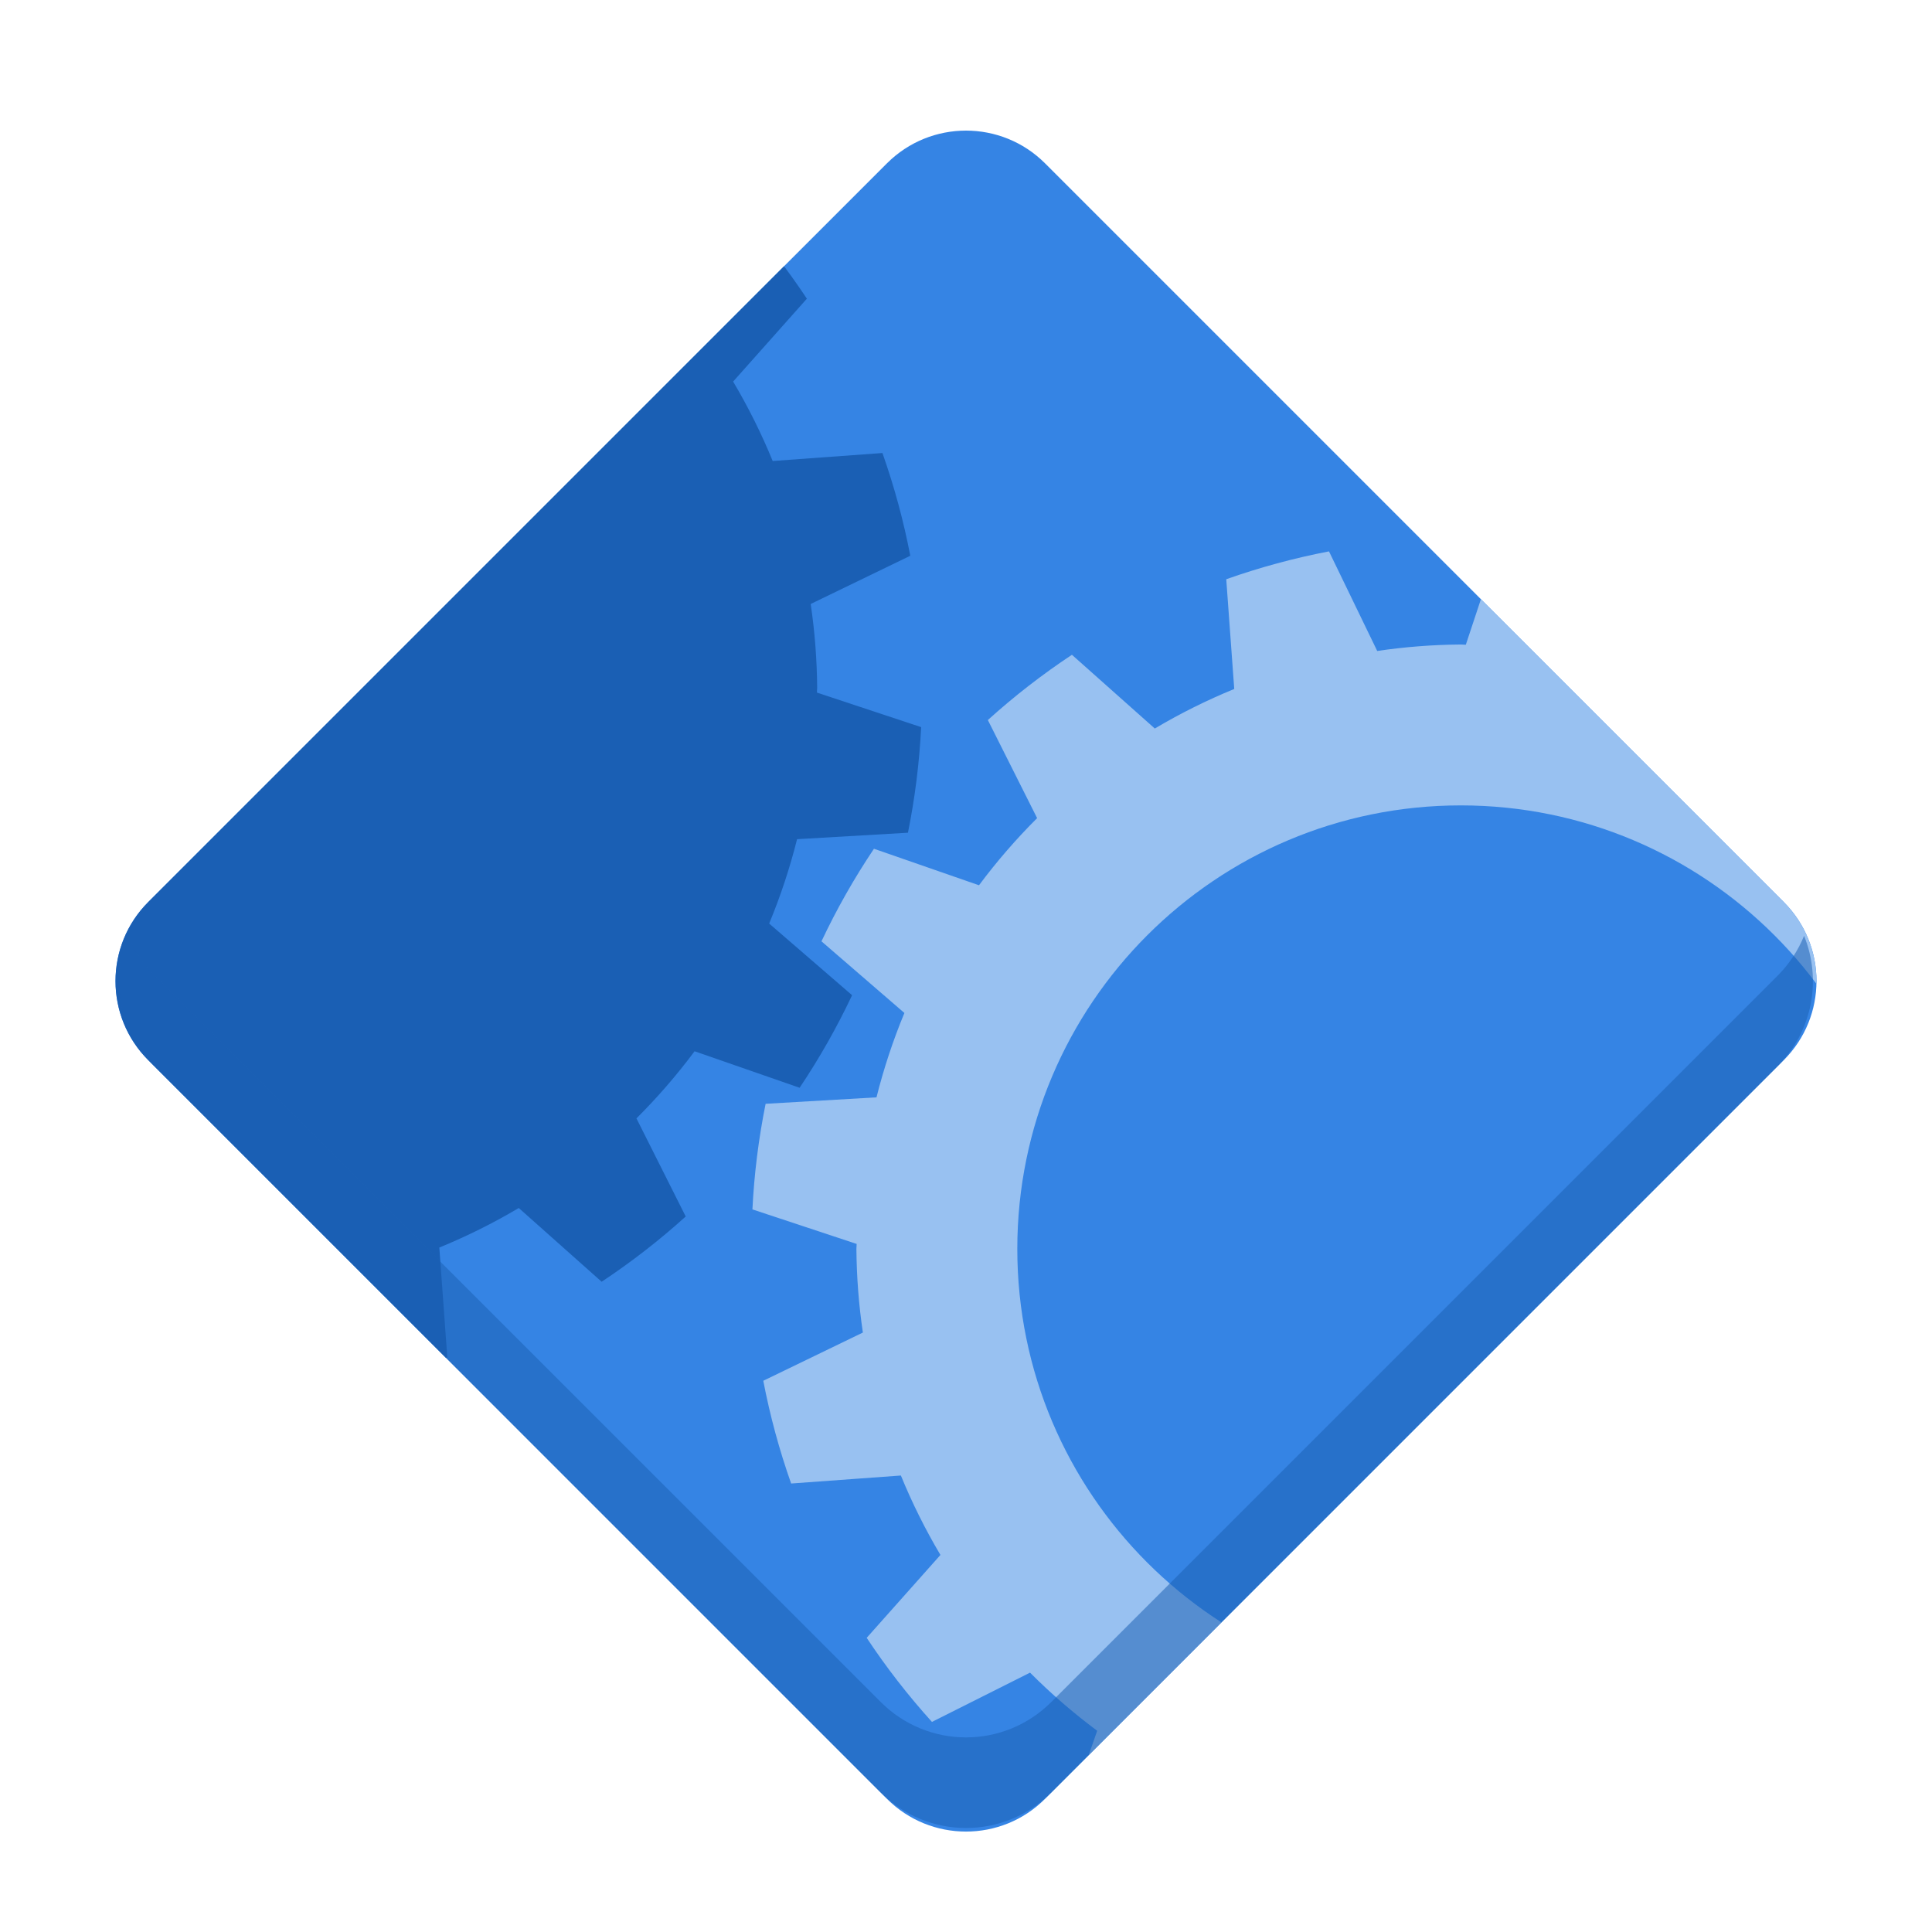
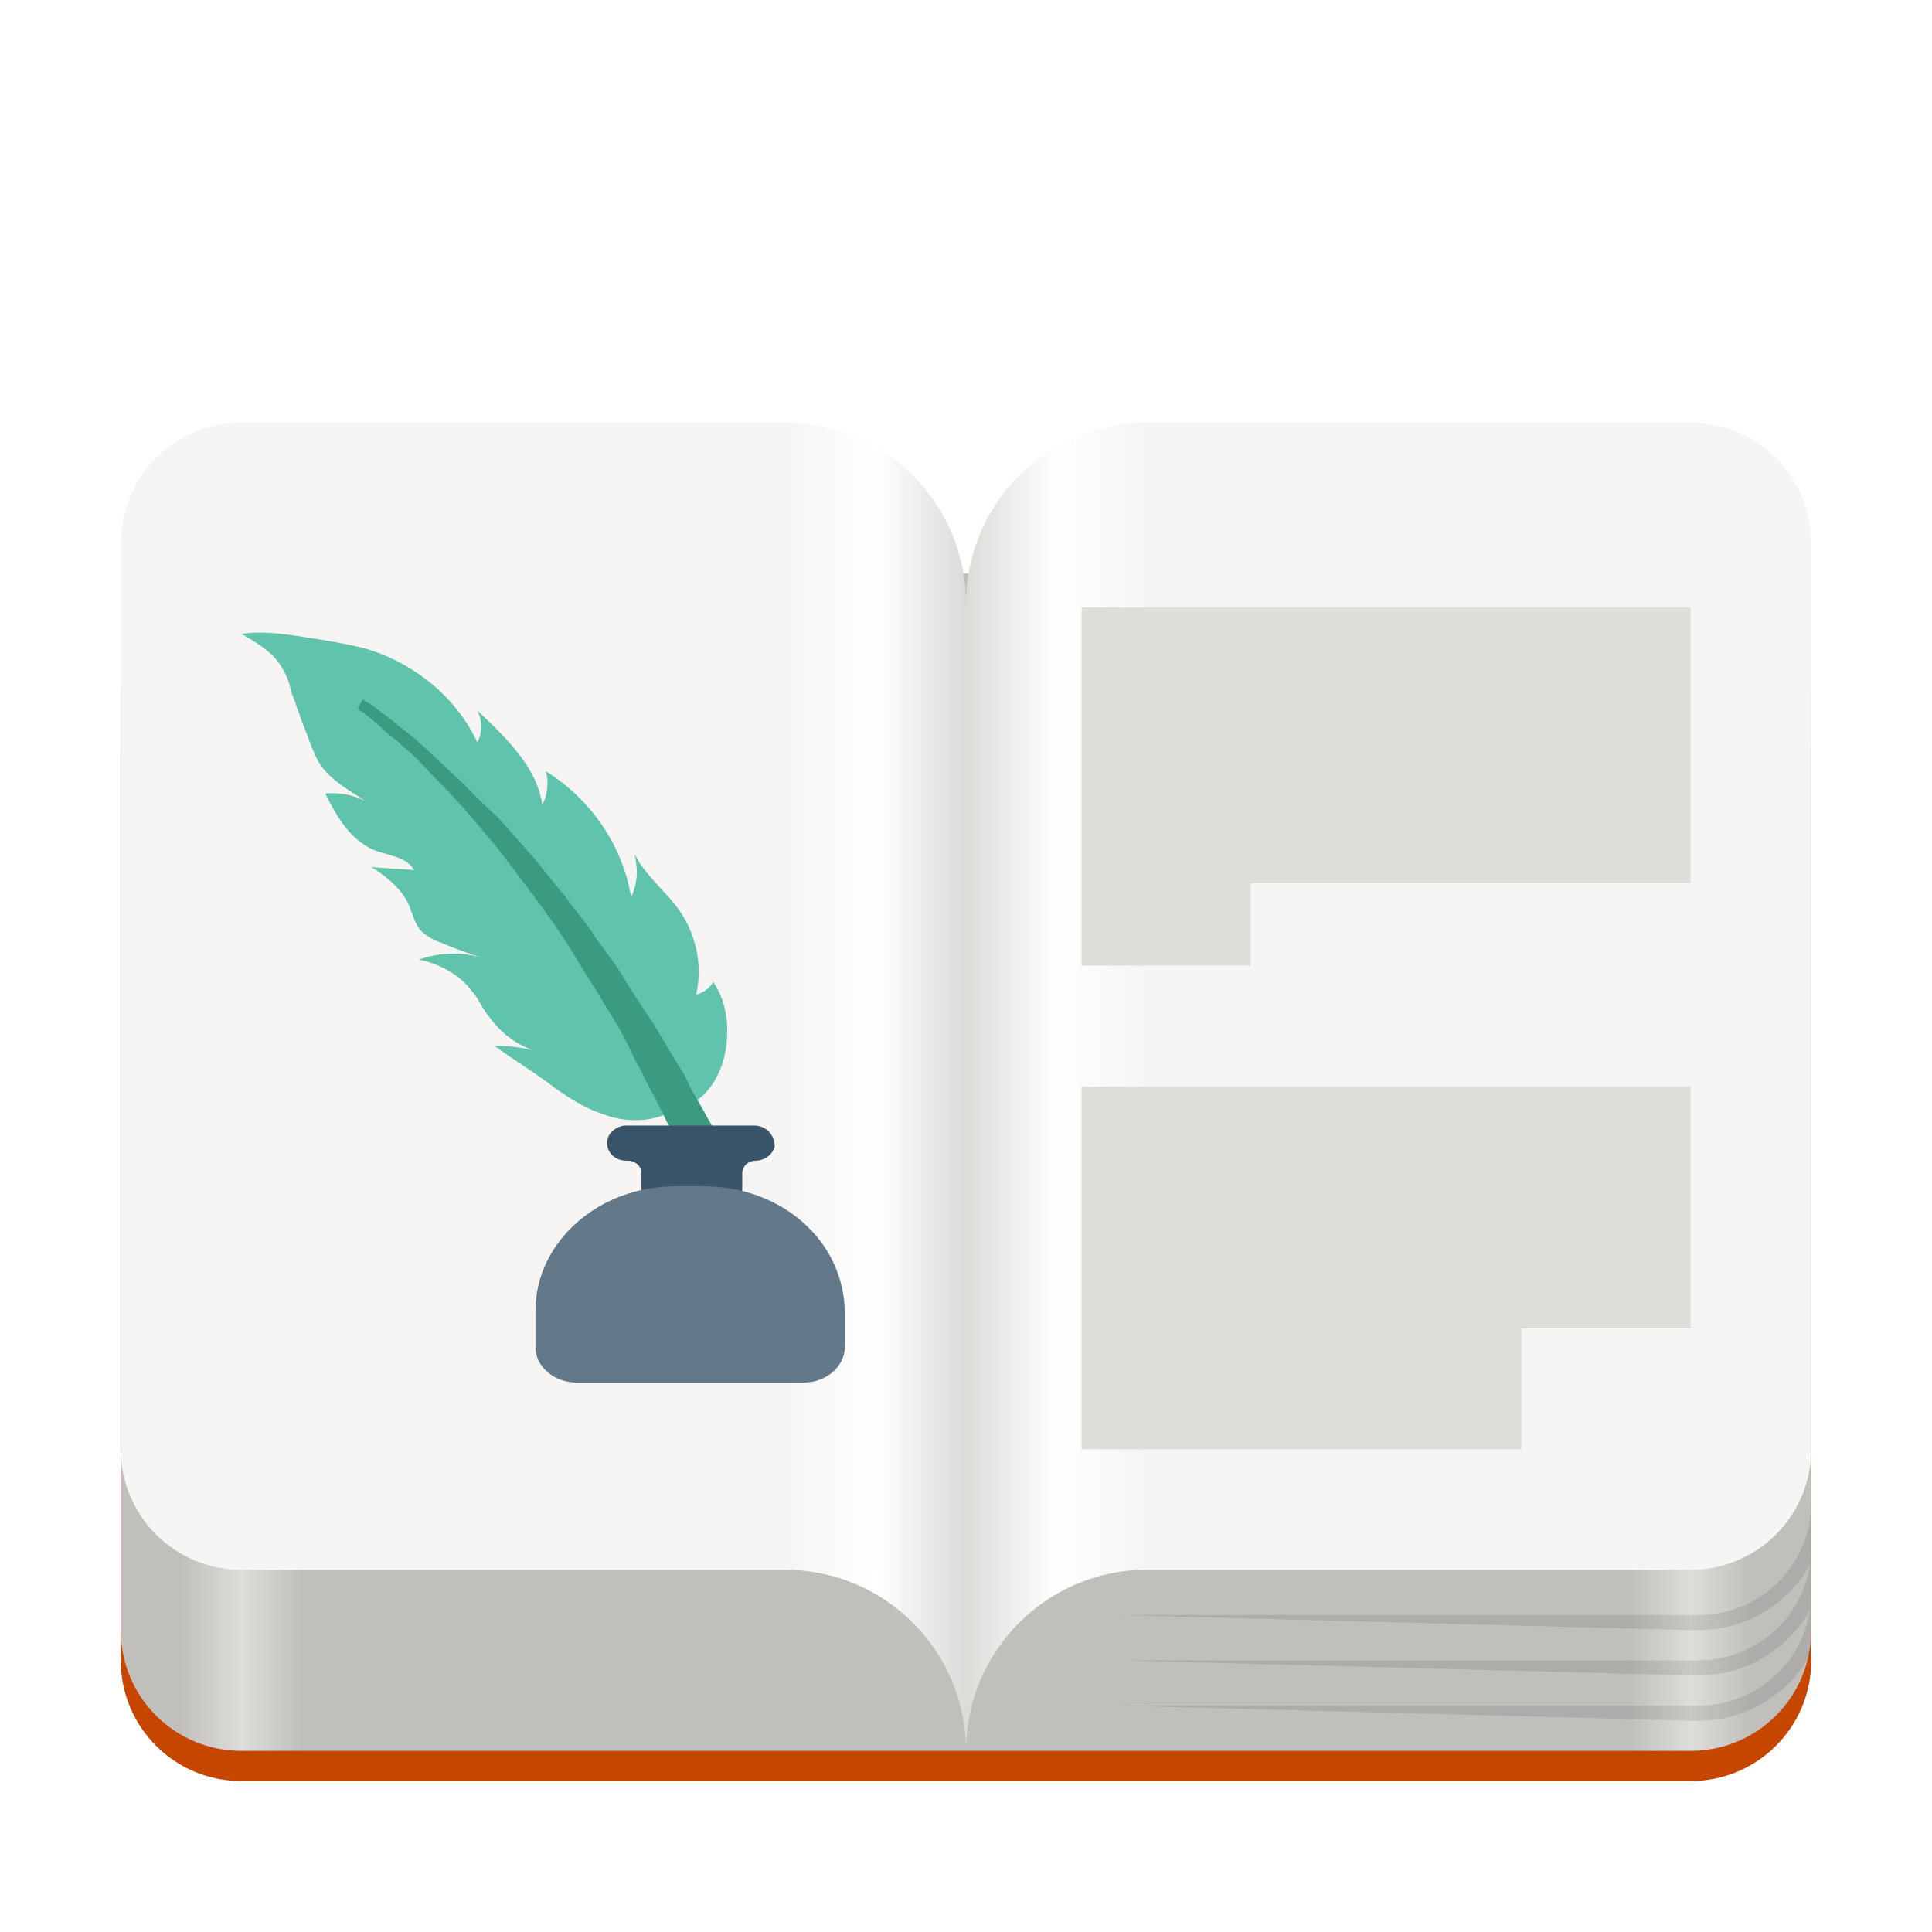
- <svg xmlns="http://www.w3.org/2000/svg" width="33.75mm" height="33.75mm" viewBox="0 0 33.75 33.75" version="1.1" id="svg974">
-   <defs id="defs968">
-     <clipPath clipPathUnits="userSpaceOnUse" id="clipPath18689">
-       <rect clip-path="none" transform="rotate(45)" ry="32" rx="32" y="123.999" x="486.037" height="362.943" width="362.943" id="rect18691" style="display:inline;opacity:1;vector-effect:none;fill:#4a86cf;fill-opacity:1;stroke:none;stroke-width:26.067;stroke-linecap:butt;stroke-linejoin:miter;stroke-miterlimit:4;stroke-dasharray:none;stroke-dashoffset:0;stroke-opacity:1;marker:none;marker-start:none;marker-mid:none;marker-end:none;paint-order:normal;enable-background:new" />
-     </clipPath>
-     <clipPath clipPathUnits="userSpaceOnUse" id="clipPath18689-3">
-       <rect clip-path="none" transform="rotate(45)" ry="32" rx="32" y="123.999" x="486.037" height="362.943" width="362.943" id="rect18691-6" style="display:inline;opacity:1;vector-effect:none;fill:#4a86cf;fill-opacity:1;stroke:none;stroke-width:26.067;stroke-linecap:butt;stroke-linejoin:miter;stroke-miterlimit:4;stroke-dasharray:none;stroke-dashoffset:0;stroke-opacity:1;marker:none;marker-start:none;marker-mid:none;marker-end:none;paint-order:normal;enable-background:new" />
-     </clipPath>
-   </defs>
-   <g id="layer1" transform="translate(-61.81982,-103.944)">
-     <g transform="matrix(0.2636723,0,0,0.2636723,61.81982,-529.397)" style="display:inline;stroke-width:0.25;enable-background:new" id="g1836">
-       <g transform="matrix(0.25,0,0,0.25,0,2295)" id="g18818" style="stroke-width:0.25">
-         <g style="stroke-width:0.27" transform="matrix(0.9260519,0,0,0.9260519,18.93073,50.87633)" id="g18590">
-           <g style="stroke-width:0.27" id="g18681" clip-path="url(#clipPath18689-3)">
-             <rect style="opacity:1;vector-effect:none;fill:#3584e4;fill-opacity:1;stroke:none;stroke-width:8.221;stroke-linecap:butt;stroke-linejoin:miter;stroke-miterlimit:4;stroke-dasharray:none;stroke-dashoffset:0;stroke-opacity:1;marker:none;marker-start:none;marker-mid:none;marker-end:none;paint-order:normal" id="rect18571" width="424" height="424" x="458.337" y="90.642" rx="10.092" ry="10.092" transform="matrix(0.6052817,0.6052817,-0.6052817,0.6052817,33.44063,99.07363)" clip-path="none" />
-             <circle style="opacity:1;vector-effect:none;fill:#f66151;fill-opacity:1;stroke:none;stroke-width:7.037;stroke-linecap:butt;stroke-linejoin:miter;stroke-miterlimit:4;stroke-dasharray:none;stroke-dashoffset:0;stroke-opacity:1;marker:none;marker-start:none;marker-mid:none;marker-end:none;paint-order:normal" id="path18706" cx="0" cy="0" r="0" transform="translate(0,-212)" />
-             <circle style="opacity:1;vector-effect:none;fill:#f66151;fill-opacity:1;stroke:none;stroke-width:7.037;stroke-linecap:butt;stroke-linejoin:miter;stroke-miterlimit:4;stroke-dasharray:none;stroke-dashoffset:0;stroke-opacity:1;marker:none;marker-start:none;marker-mid:none;marker-end:none;paint-order:normal" id="path18708" cx="0" cy="0" r="0" transform="translate(0,-212)" />
-             <path style="display:inline;opacity:1;vector-effect:none;fill:#98c1f1;fill-opacity:1;stroke:none;stroke-width:7.037;stroke-linecap:butt;stroke-linejoin:miter;stroke-miterlimit:4;stroke-dasharray:none;stroke-dashoffset:0;stroke-opacity:1;marker:none;marker-start:none;marker-mid:none;marker-end:none;paint-order:normal;enable-background:new" d="m 408.92,561.918 -9.886,29.829 a 172.971,172.971 0 0 0 -1.427,-0.071 172.971,172.971 0 0 0 -23.929,1.852 l -13.801,-28.501 a 203.293,203.293 0 0 0 -29.401,7.972 l 2.286,31.405 a 172.971,172.971 0 0 0 -22.732,11.319 l -23.718,-21.103 a 203.293,203.293 0 0 0 -24.059,18.674 l 14.099,28.073 a 172.971,172.971 0 0 0 -16.636,19.211 l -30.058,-10.448 a 203.293,203.293 0 0 0 -15.017,26.488 l 23.73,20.507 a 172.971,172.971 0 0 0 -7.985,24.143 l -31.73,1.849 a 203.293,203.293 0 0 0 -3.778,30.217 l 29.829,9.886 a 172.971,172.971 0 0 0 -0.071,1.427 172.971,172.971 0 0 0 1.852,23.929 l -28.501,13.801 a 203.293,203.293 0 0 0 7.972,29.401 l 31.405,-2.286 a 172.971,172.971 0 0 0 11.319,22.732 l -21.103,23.718 a 203.293,203.293 0 0 0 18.674,24.059 l 28.073,-14.099 a 172.971,172.971 0 0 0 19.211,16.636 l -10.448,30.058 a 203.293,203.293 0 0 0 26.488,15.017 l 20.507,-23.73 a 172.971,172.971 0 0 0 24.143,7.985 l 1.849,31.73 a 203.293,203.293 0 0 0 30.217,3.778 l 9.886,-29.829 a 172.971,172.971 0 0 0 1.427,0.071 172.971,172.971 0 0 0 23.929,-1.852 l 13.801,28.501 a 203.293,203.293 0 0 0 29.401,-7.972 l -2.286,-31.405 a 172.971,172.971 0 0 0 22.732,-11.319 l 23.718,21.103 A 203.293,203.293 0 0 0 532.96,916 l -14.099,-28.073 a 172.971,172.971 0 0 0 16.636,-19.211 l 30.058,10.448 a 203.293,203.293 0 0 0 15.017,-26.488 l -23.73,-20.507 a 172.971,172.971 0 0 0 7.985,-24.143 l 31.73,-1.849 a 203.293,203.293 0 0 0 3.778,-30.217 l -29.829,-9.886 a 172.971,172.971 0 0 0 0.071,-1.427 172.971,172.971 0 0 0 -1.852,-23.929 l 28.501,-13.801 a 203.293,203.293 0 0 0 -7.972,-29.401 l -31.405,2.286 a 172.971,172.971 0 0 0 -11.319,-22.732 l 21.103,-23.718 a 203.293,203.293 0 0 0 -18.674,-24.059 l -28.073,14.099 a 172.971,172.971 0 0 0 -19.211,-16.636 l 10.448,-30.058 A 203.293,203.293 0 0 0 485.636,581.681 l -20.507,23.73 a 172.971,172.971 0 0 0 -24.143,-7.985 l -1.849,-31.73 a 203.293,203.293 0 0 0 -30.217,-3.778 z M 397.607,637.722 A 126.926,126.926 0 0 1 524.532,764.647 126.926,126.926 0 0 1 397.607,891.572 126.926,126.926 0 0 1 270.682,764.647 126.926,126.926 0 0 1 397.607,637.722 Z" id="path18717-4" />
-             <path id="path18758" d="m 51.748,401.284 -9.886,29.829 c -0.476,-0.026 -0.951,-0.05 -1.427,-0.071 -8.01,0.062 -16.005,0.681 -23.929,1.852 L 2.706,404.392 c -9.986,1.918 -19.814,4.583 -29.401,7.972 l 2.286,31.405 c -7.844,3.211 -15.442,6.994 -22.732,11.319 l -23.718,-21.103 c -8.475,5.614 -16.518,11.857 -24.059,18.674 l 14.099,28.073 c -6.009,5.987 -11.569,12.408 -16.636,19.211 l -30.058,-10.448 c -5.661,8.442 -10.68,17.296 -15.017,26.488 l 23.73,20.507 c -3.25,7.841 -5.919,15.91 -7.985,24.143 l -31.73,1.849 c -2.013,9.964 -3.276,20.064 -3.778,30.217 l 29.829,9.886 c -0.026,0.476 -0.05,0.951 -0.071,1.427 0.062,8.01 0.681,16.005 1.852,23.929 l -28.501,13.801 c 1.918,9.986 4.583,19.814 7.972,29.401 l 31.405,-2.286 c 3.211,7.844 6.994,15.442 11.319,22.732 l -21.103,23.718 c 5.614,8.475 11.857,16.518 18.674,24.059 l 28.073,-14.099 c 5.987,6.009 12.408,11.569 19.211,16.636 l -10.448,30.058 c 8.442,5.661 17.296,10.68 26.488,15.017 l 20.507,-23.73 c 7.841,3.25 15.91,5.919 24.143,7.985 l 1.849,31.73 c 9.964,2.013 20.064,3.276 30.217,3.778 l 9.886,-29.829 c 0.476,0.026 0.951,0.05 1.427,0.071 8.01,-0.062 16.005,-0.681 23.929,-1.852 l 13.801,28.501 c 9.986,-1.918 19.814,-4.583 29.401,-7.972 l -2.286,-31.405 c 7.844,-3.211 15.442,-6.994 22.732,-11.319 l 23.718,21.103 c 8.475,-5.614 16.518,-11.857 24.059,-18.674 l -14.099,-28.073 c 6.009,-5.987 11.569,-12.408 16.636,-19.211 l 30.058,10.448 c 5.661,-8.442 10.68,-17.296 15.017,-26.488 l -23.73,-20.507 c 3.25,-7.841 5.919,-15.91 7.985,-24.143 l 31.73,-1.849 c 2.013,-9.964 3.276,-20.064 3.778,-30.217 l -29.829,-9.886 c 0.026,-0.476 0.05,-0.951 0.071,-1.427 -0.062,-8.01 -0.681,-16.005 -1.852,-23.929 l 28.501,-13.801 c -1.918,-9.986 -4.583,-19.814 -7.972,-29.401 l -31.405,2.286 c -3.211,-7.844 -6.994,-15.442 -11.319,-22.732 l 21.103,-23.718 c -5.614,-8.475 -11.857,-16.518 -18.674,-24.059 l -28.073,14.099 c -5.987,-6.009 -12.408,-11.569 -19.211,-16.636 l 10.448,-30.058 c -8.442,-5.661 -17.296,-10.68 -26.488,-15.017 l -20.507,23.73 c -7.841,-3.25 -15.91,-5.919 -24.143,-7.985 l -1.849,-31.73 c -9.964,-2.013 -20.064,-3.276 -30.217,-3.778 z" style="display:inline;opacity:1;vector-effect:none;fill:#1a5fb4;fill-opacity:1;stroke:none;stroke-width:7.037;stroke-linecap:butt;stroke-linejoin:miter;stroke-miterlimit:4;stroke-dasharray:none;stroke-dashoffset:0;stroke-opacity:1;marker:none;marker-start:none;marker-mid:none;marker-end:none;paint-order:normal;enable-background:new" />
-           </g>
-         </g>
-         <path style="display:inline;opacity:0.534;vector-effect:none;fill:#1a5fb4;fill-opacity:1;stroke:none;stroke-width:1.629;stroke-linecap:butt;stroke-linejoin:miter;stroke-miterlimit:4;stroke-dasharray:none;stroke-dashoffset:0;stroke-opacity:1;marker:none;marker-start:none;marker-mid:none;marker-end:none;paint-order:normal;enable-background:new" clip-path="none" d="m 8.477,2676 c -1.171,2.887 -0.583,6.308 1.766,8.656 l 48.102,48.102 c 3.134,3.134 8.179,3.134 11.312,0 l 48.102,-48.102 c 2.348,-2.348 2.937,-5.77 1.766,-8.656 -0.392,0.966 -0.98,1.871 -1.766,2.656 l -48.102,48.102 c -3.134,3.134 -8.179,3.134 -11.312,0 L 10.242,2678.656 C 9.457,2677.871 8.868,2676.965 8.477,2676 Z" transform="matrix(4,0,0,4,0,-10028)" id="rect18571-6" />
-       </g>
-       <rect y="2402" x="-1.5000001e-06" height="128" width="128" id="rect9125-7-2" style="display:inline;opacity:1;vector-effect:none;fill:none;fill-opacity:1;stroke:none;stroke-width:1.25;stroke-linecap:butt;stroke-linejoin:miter;stroke-miterlimit:4;stroke-dasharray:none;stroke-dashoffset:0;stroke-opacity:1;marker:none;marker-start:none;marker-mid:none;marker-end:none;paint-order:normal;enable-background:new" />
+ <svg xmlns="http://www.w3.org/2000/svg" xmlns:xlink="http://www.w3.org/1999/xlink" height="128px" viewBox="0 0 128 128" width="128px">
+   <filter id="a" height="100%" width="100%" x="0%" y="0%">
+     <feColorMatrix color-interpolation-filters="sRGB" values="0 0 0 0 1 0 0 0 0 1 0 0 0 0 1 0 0 0 1 0" />
+   </filter>
+   <linearGradient id="b" gradientUnits="userSpaceOnUse">
+     <stop offset="0" stop-color="#c0bfbc" />
+     <stop offset="0.846" stop-color="#c0bfbc" />
+     <stop offset="0.923" stop-color="#deddda" />
+     <stop offset="1" stop-color="#c0bfbc" />
+   </linearGradient>
+   <linearGradient id="c" x1="64" x2="116" xlink:href="#b" y1="77" y2="77" />
+   <linearGradient id="d" gradientTransform="matrix(-1 0 0 1 128.0001 -169.9995)" x1="64" x2="116" xlink:href="#b" y1="247" y2="247" />
+   <linearGradient id="e" gradientUnits="userSpaceOnUse">
+     <stop offset="0" stop-color="#f6f5f4" />
+     <stop offset="0.5" stop-color="#ffffff" />
+     <stop offset="1" stop-color="#dddbd8" />
+   </linearGradient>
+   <linearGradient id="f" gradientTransform="matrix(-0.25 0 0 0.25 168 27.00049)" x1="368" x2="416" xlink:href="#e" y1="116" y2="116" />
+   <mask id="g">
+     <g filter="url(#a)">
+       <rect fill-opacity="0.1" height="153.6" width="153.6" x="-12.8" y="-12.8" />
+     </g>
+   </mask>
+   <clipPath id="h">
+     <rect height="152" width="192" />
+   </clipPath>
+   <linearGradient id="i" x1="52" x2="64" xlink:href="#e" y1="56" y2="56" />
+   <path d="m 16 42 c -4.434 0 -8 3.57 -8 8 v 60 c 0 4.434 3.566 8 8 8 h 96 c 4.434 0 8 -3.566 8 -8 v -60 c 0 -4.43 -3.566 -8 -8 -8 z m 0 0" fill="#c64600" />
+   <path d="m 64 38 v 78 h 48 c 4.434 0 8 -3.566 8 -8 v -61.645 c 0 -4.434 -3.566 -8 -8 -8 z m 0 0" fill="url(#c)" />
+   <path d="m 64 38 v 78 h -48 c -4.434 0 -8 -3.566 -8 -8 v -61.645 c 0 -4.434 3.566 -8 8 -8 z m 0 0" fill="url(#d)" />
+   <path d="m 112 28 c 4.434 0 8 3.57 8 8 v 60 c 0 4.434 -3.566 8 -8 8 h -36 c -6.629 0 -12 5.375 -12 12 v -76 c 0 -6.625 5.371 -12 12 -12 z m 0 0" fill="url(#f)" />
+   <g mask="url(#g)">
+     <g clip-path="url(#h)" transform="matrix(1 0 0 1 -8 -16)">
+       <path d="m 128 118.656 c -0.082 4.09 -3.379 7.344 -7.492 7.344 h -0.5 v 1 h 0.5 c 3.246 0 6.059 -1.812 7.492 -4.48 z m -46 7.344 l 38 1 v -1 z m 0 0" />
+       <path d="m 128 121.656 c -0.082 4.09 -3.379 7.344 -7.492 7.344 h -0.5 v 1 h 0.5 c 3.223 0 6.023 -1.789 7.465 -4.426 c 0.012 -0.191 0.027 -0.379 0.027 -0.574 z m -46 7.344 l 38 1 v -1 z m 0 0" />
+       <path d="m 128 115.656 c -0.082 4.09 -3.379 7.344 -7.492 7.344 h -0.5 v 1 h 0.5 c 3.246 0 6.059 -1.812 7.492 -4.48 z m -46 7.344 l 38 1 v -1 z m 0 0" />
    </g>
  </g>
+   <path d="m 16 28 c -4.434 0 -8 3.57 -8 8 v 60 c 0 4.434 3.566 8 8 8 h 36 c 6.629 0 12 5.375 12 12 v -76 c 0 -6.625 -5.371 -12 -12 -12 z m 0 0" fill="url(#i)" />
+   <path d="m 44.309 73.727 c -1.246 0.633 -2.945 0.633 -4.305 0.105 c -1.359 -0.426 -2.602 -1.27 -3.734 -2.117 c -1.133 -0.844 -2.379 -1.586 -3.512 -2.43 c 0.906 0 1.812 0.105 2.605 0.316 c -1.246 -0.426 -2.266 -1.27 -2.945 -2.223 c -0.453 -0.527 -0.68 -1.164 -1.133 -1.691 c -0.793 -1.059 -2.039 -1.797 -3.508 -2.113 c 1.469 -0.531 3.055 -0.531 4.527 0 c -1.02 -0.32 -1.926 -0.637 -2.945 -1.059 c -0.562 -0.211 -1.016 -0.422 -1.469 -0.848 c -0.453 -0.527 -0.566 -1.16 -0.793 -1.691 c -0.453 -1.055 -1.473 -1.902 -2.492 -2.535 c 0.906 0.105 1.926 0.105 2.832 0.211 c -0.453 -0.848 -1.586 -0.953 -2.492 -1.27 c -1.699 -0.637 -2.605 -2.223 -3.398 -3.809 c 0.906 -0.105 1.926 0.105 2.719 0.531 c -1.133 -0.742 -2.492 -1.48 -3.172 -2.645 c -0.34 -0.637 -0.566 -1.27 -0.789 -1.902 c -0.453 -1.059 -0.68 -1.906 -1.02 -2.75 c -0.113 -0.637 -0.34 -1.164 -0.68 -1.691 c -0.566 -0.953 -1.699 -1.59 -2.605 -2.117 c 1.359 -0.211 2.832 0 4.191 0.211 c 1.355 0.211 2.715 0.426 3.961 0.742 c 3.285 0.949 6.113 3.277 7.473 6.238 c 0.34 -0.633 0.34 -1.48 0 -2.113 c 1.926 1.797 3.965 3.805 4.305 6.238 c 0.34 -0.637 0.453 -1.48 0.227 -2.223 c 3.055 1.906 5.094 4.973 5.66 8.355 c 0.453 -1.059 0.453 -1.797 0.227 -2.855 c 0.68 1.375 2.039 2.434 2.945 3.699 c 1.129 1.59 1.582 3.703 1.129 5.605 c 0.453 -0.105 0.906 -0.422 1.133 -0.844 c 1.02 1.48 1.133 3.488 0.68 5.18 c -0.227 0.742 -0.566 1.48 -1.133 2.117 c -0.566 0.633 -1.359 1.055 -2.148 1.055 z m 0 0" fill="#60c3ab" />
+   <path d="m 24.039 46.336 s 0.113 0.105 0.34 0.211 c 0.227 0.105 0.566 0.422 1.02 0.742 c 0.453 0.316 0.906 0.738 1.473 1.16 c 0.566 0.426 1.133 0.953 1.812 1.59 c 0.68 0.633 1.355 1.266 2.035 1.902 c 0.68 0.738 1.473 1.48 2.266 2.219 c 0.793 0.848 1.473 1.691 2.266 2.539 c 0.68 0.848 1.473 1.797 2.152 2.645 c 0.676 0.949 1.469 1.797 2.035 2.75 c 0.68 0.949 1.359 1.797 1.926 2.75 c 0.566 0.949 1.133 1.797 1.699 2.641 c 0.566 0.848 1.02 1.691 1.473 2.434 c 0.453 0.738 0.906 1.375 1.133 2.008 c 0.34 0.637 0.676 1.164 0.902 1.586 c 0.453 0.848 0.793 1.375 0.793 1.375 l -2.375 1.059 s -0.227 -0.527 -0.68 -1.375 c -0.227 -0.422 -0.453 -0.953 -0.793 -1.586 s -0.68 -1.27 -1.02 -2.008 c -0.453 -0.742 -0.793 -1.586 -1.246 -2.434 c -0.453 -0.848 -1.02 -1.691 -1.586 -2.645 c -0.566 -0.949 -1.133 -1.797 -1.699 -2.75 c -0.562 -0.949 -1.242 -1.902 -1.922 -2.855 c -0.68 -0.949 -1.359 -1.797 -2.039 -2.746 c -0.68 -0.848 -1.359 -1.801 -2.039 -2.539 c -0.68 -0.848 -1.359 -1.586 -2.039 -2.328 c -0.676 -0.738 -1.355 -1.375 -1.922 -2.008 s -1.246 -1.164 -1.699 -1.586 c -0.566 -0.422 -1.02 -0.848 -1.359 -1.164 c -0.34 -0.316 -0.68 -0.527 -0.906 -0.738 c -0.227 -0.105 -0.34 -0.215 -0.34 -0.215 z m 0 0" fill="#3a9b81" />
+   <path d="m 49.969 74.57 h -8.492 c -0.566 0 -1.133 0.422 -1.246 0.953 c -0.113 0.738 0.453 1.375 1.246 1.375 h 0.113 c 0.453 0 0.906 0.316 0.906 0.844 v 1.375 h 6.68 v -1.375 c 0 -0.422 0.34 -0.844 0.906 -0.844 c 0.566 0 1.133 -0.426 1.246 -0.953 c 0 -0.738 -0.566 -1.375 -1.359 -1.375 z m 0 0" fill="#3a5569" />
+   <path d="m 46.57 78.59 h -1.809 c -5.098 0 -9.285 3.699 -9.285 8.246 v 2.434 c 0 1.27 1.246 2.328 2.715 2.328 h 15.062 c 1.469 0 2.715 -1.059 2.715 -2.328 v -2.434 c -0.113 -4.652 -4.188 -8.246 -9.398 -8.246 z m 0 0" fill="#637888" />
+   <g fill="#deddda">
+     <path d="m 82.863 58.504 v 5.477 h -11.203 v -23.738 h 40.34 v 18.262 z m 0 0" />
+     <path d="m 100.793 88.012 v 8.008 h -29.133 v -24.027 h 40.34 v 16.02 z m 0 0" />
+   </g>
</svg>
